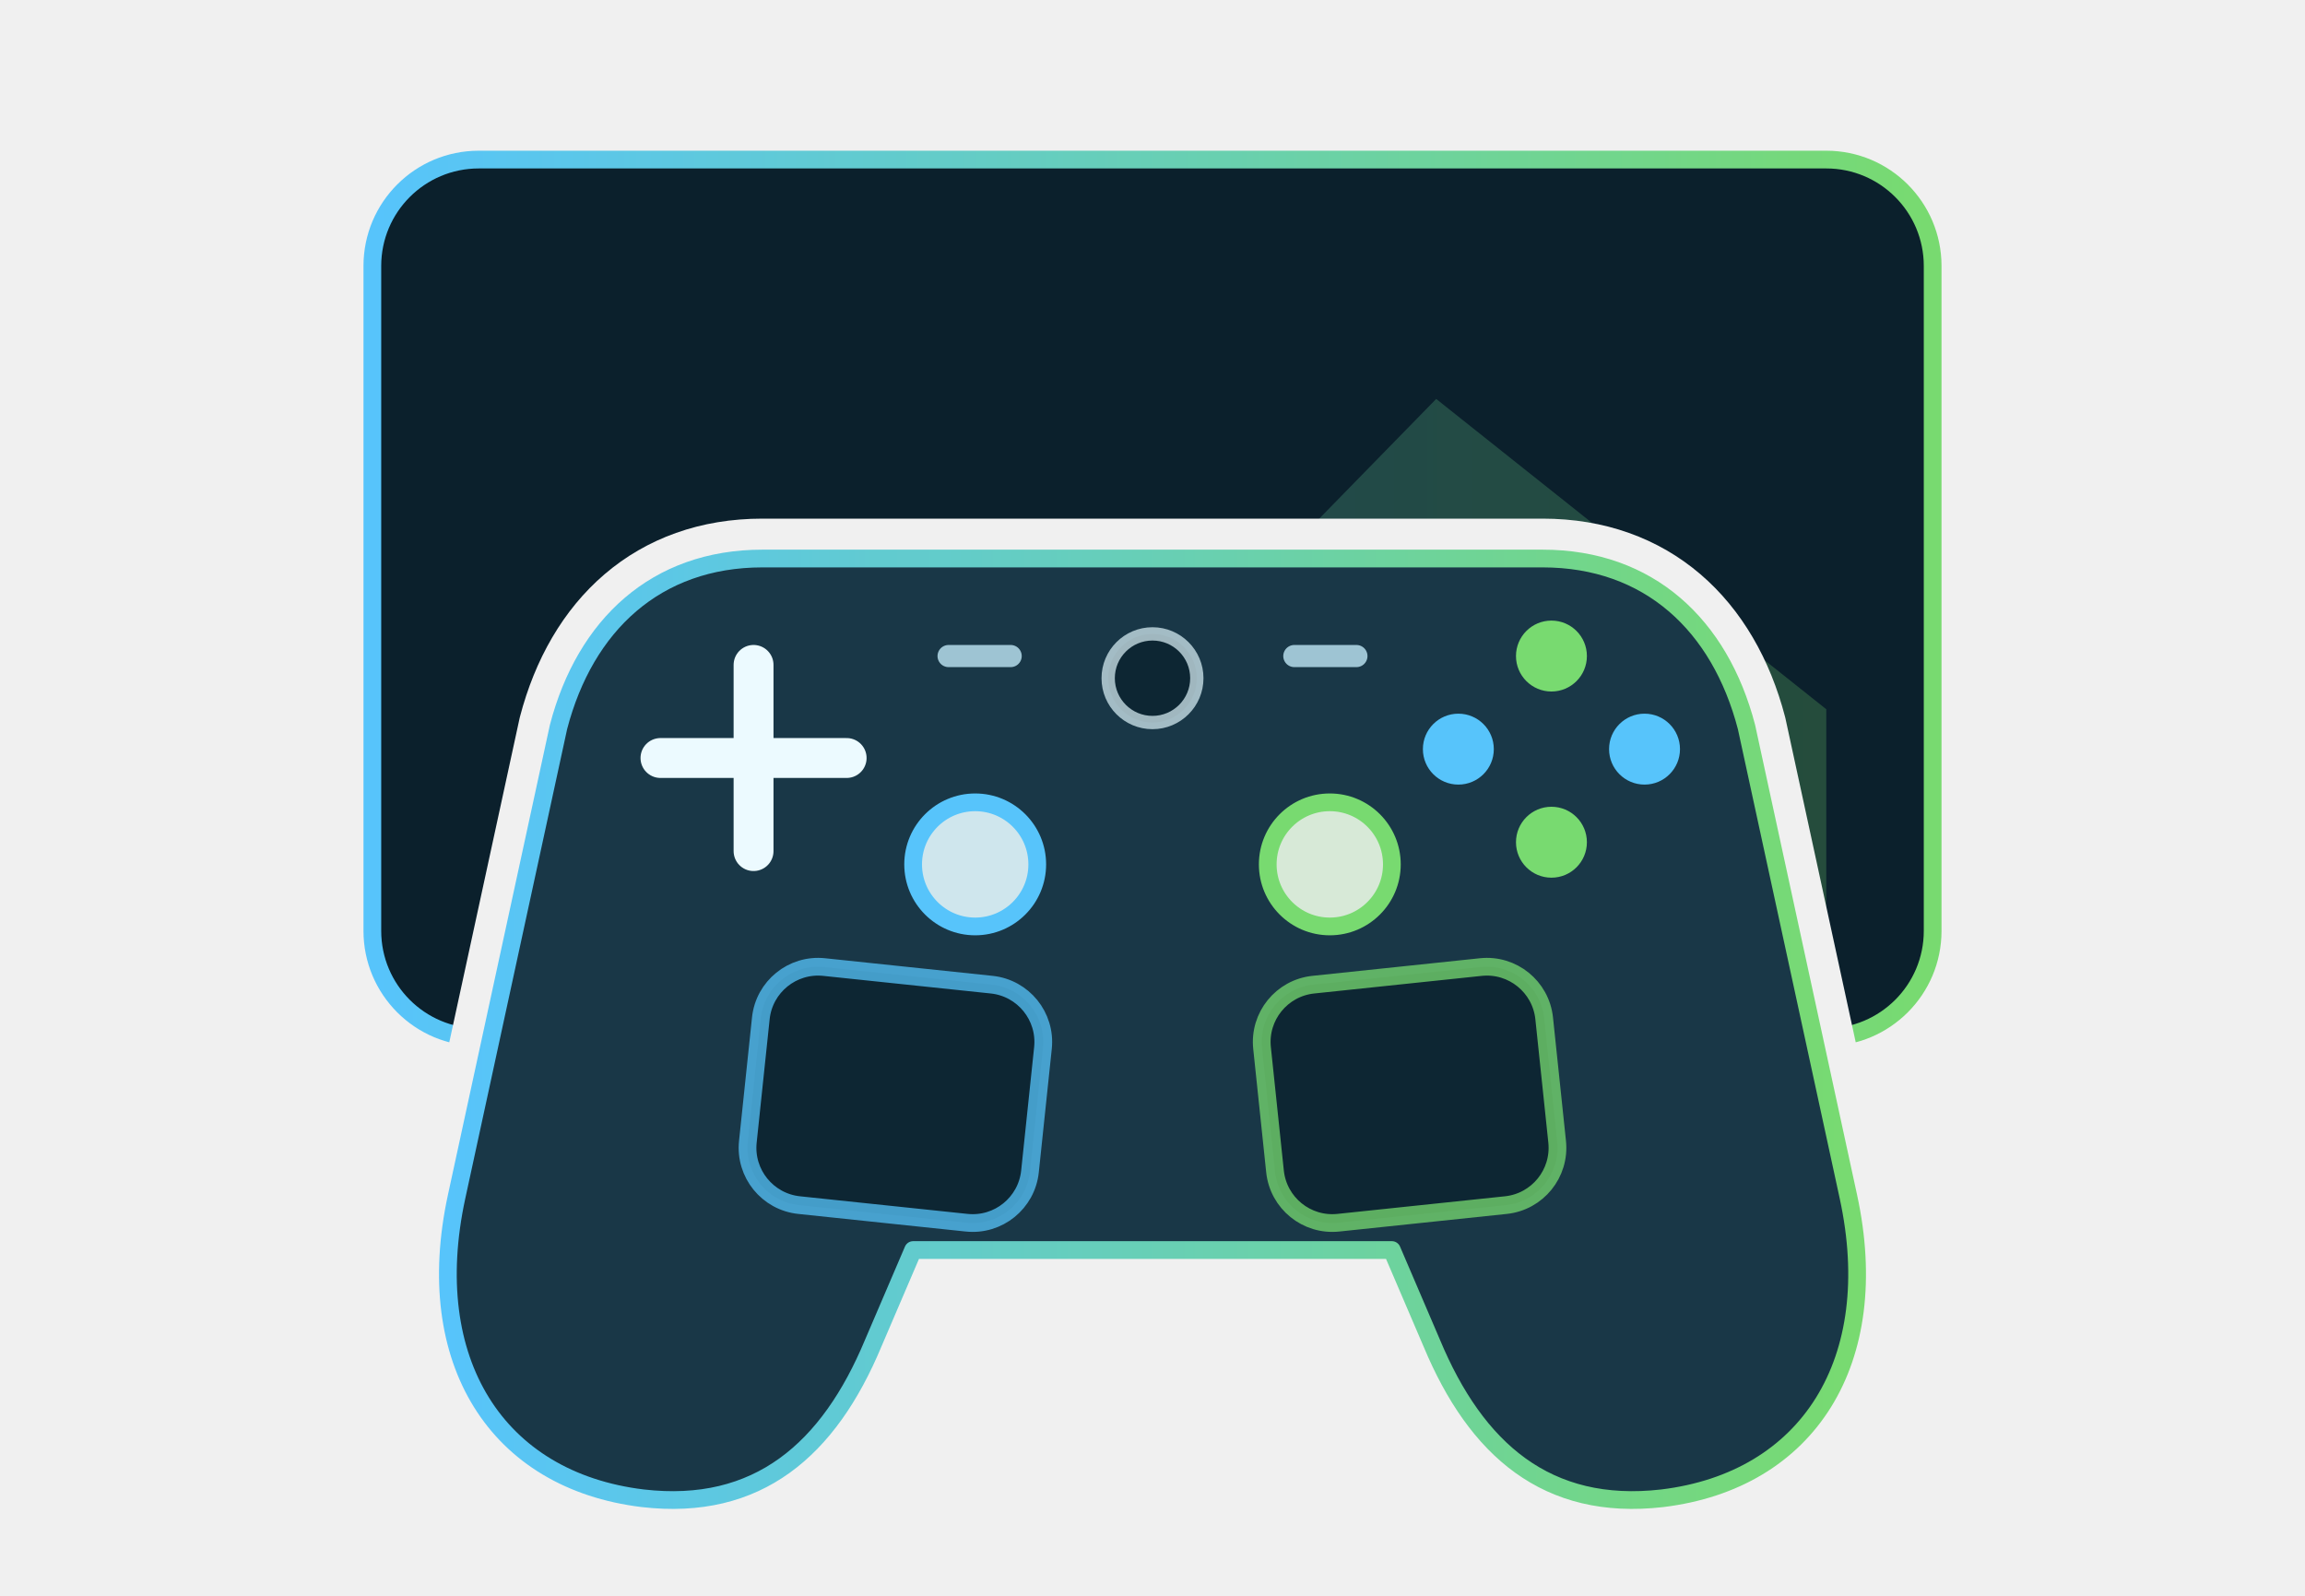
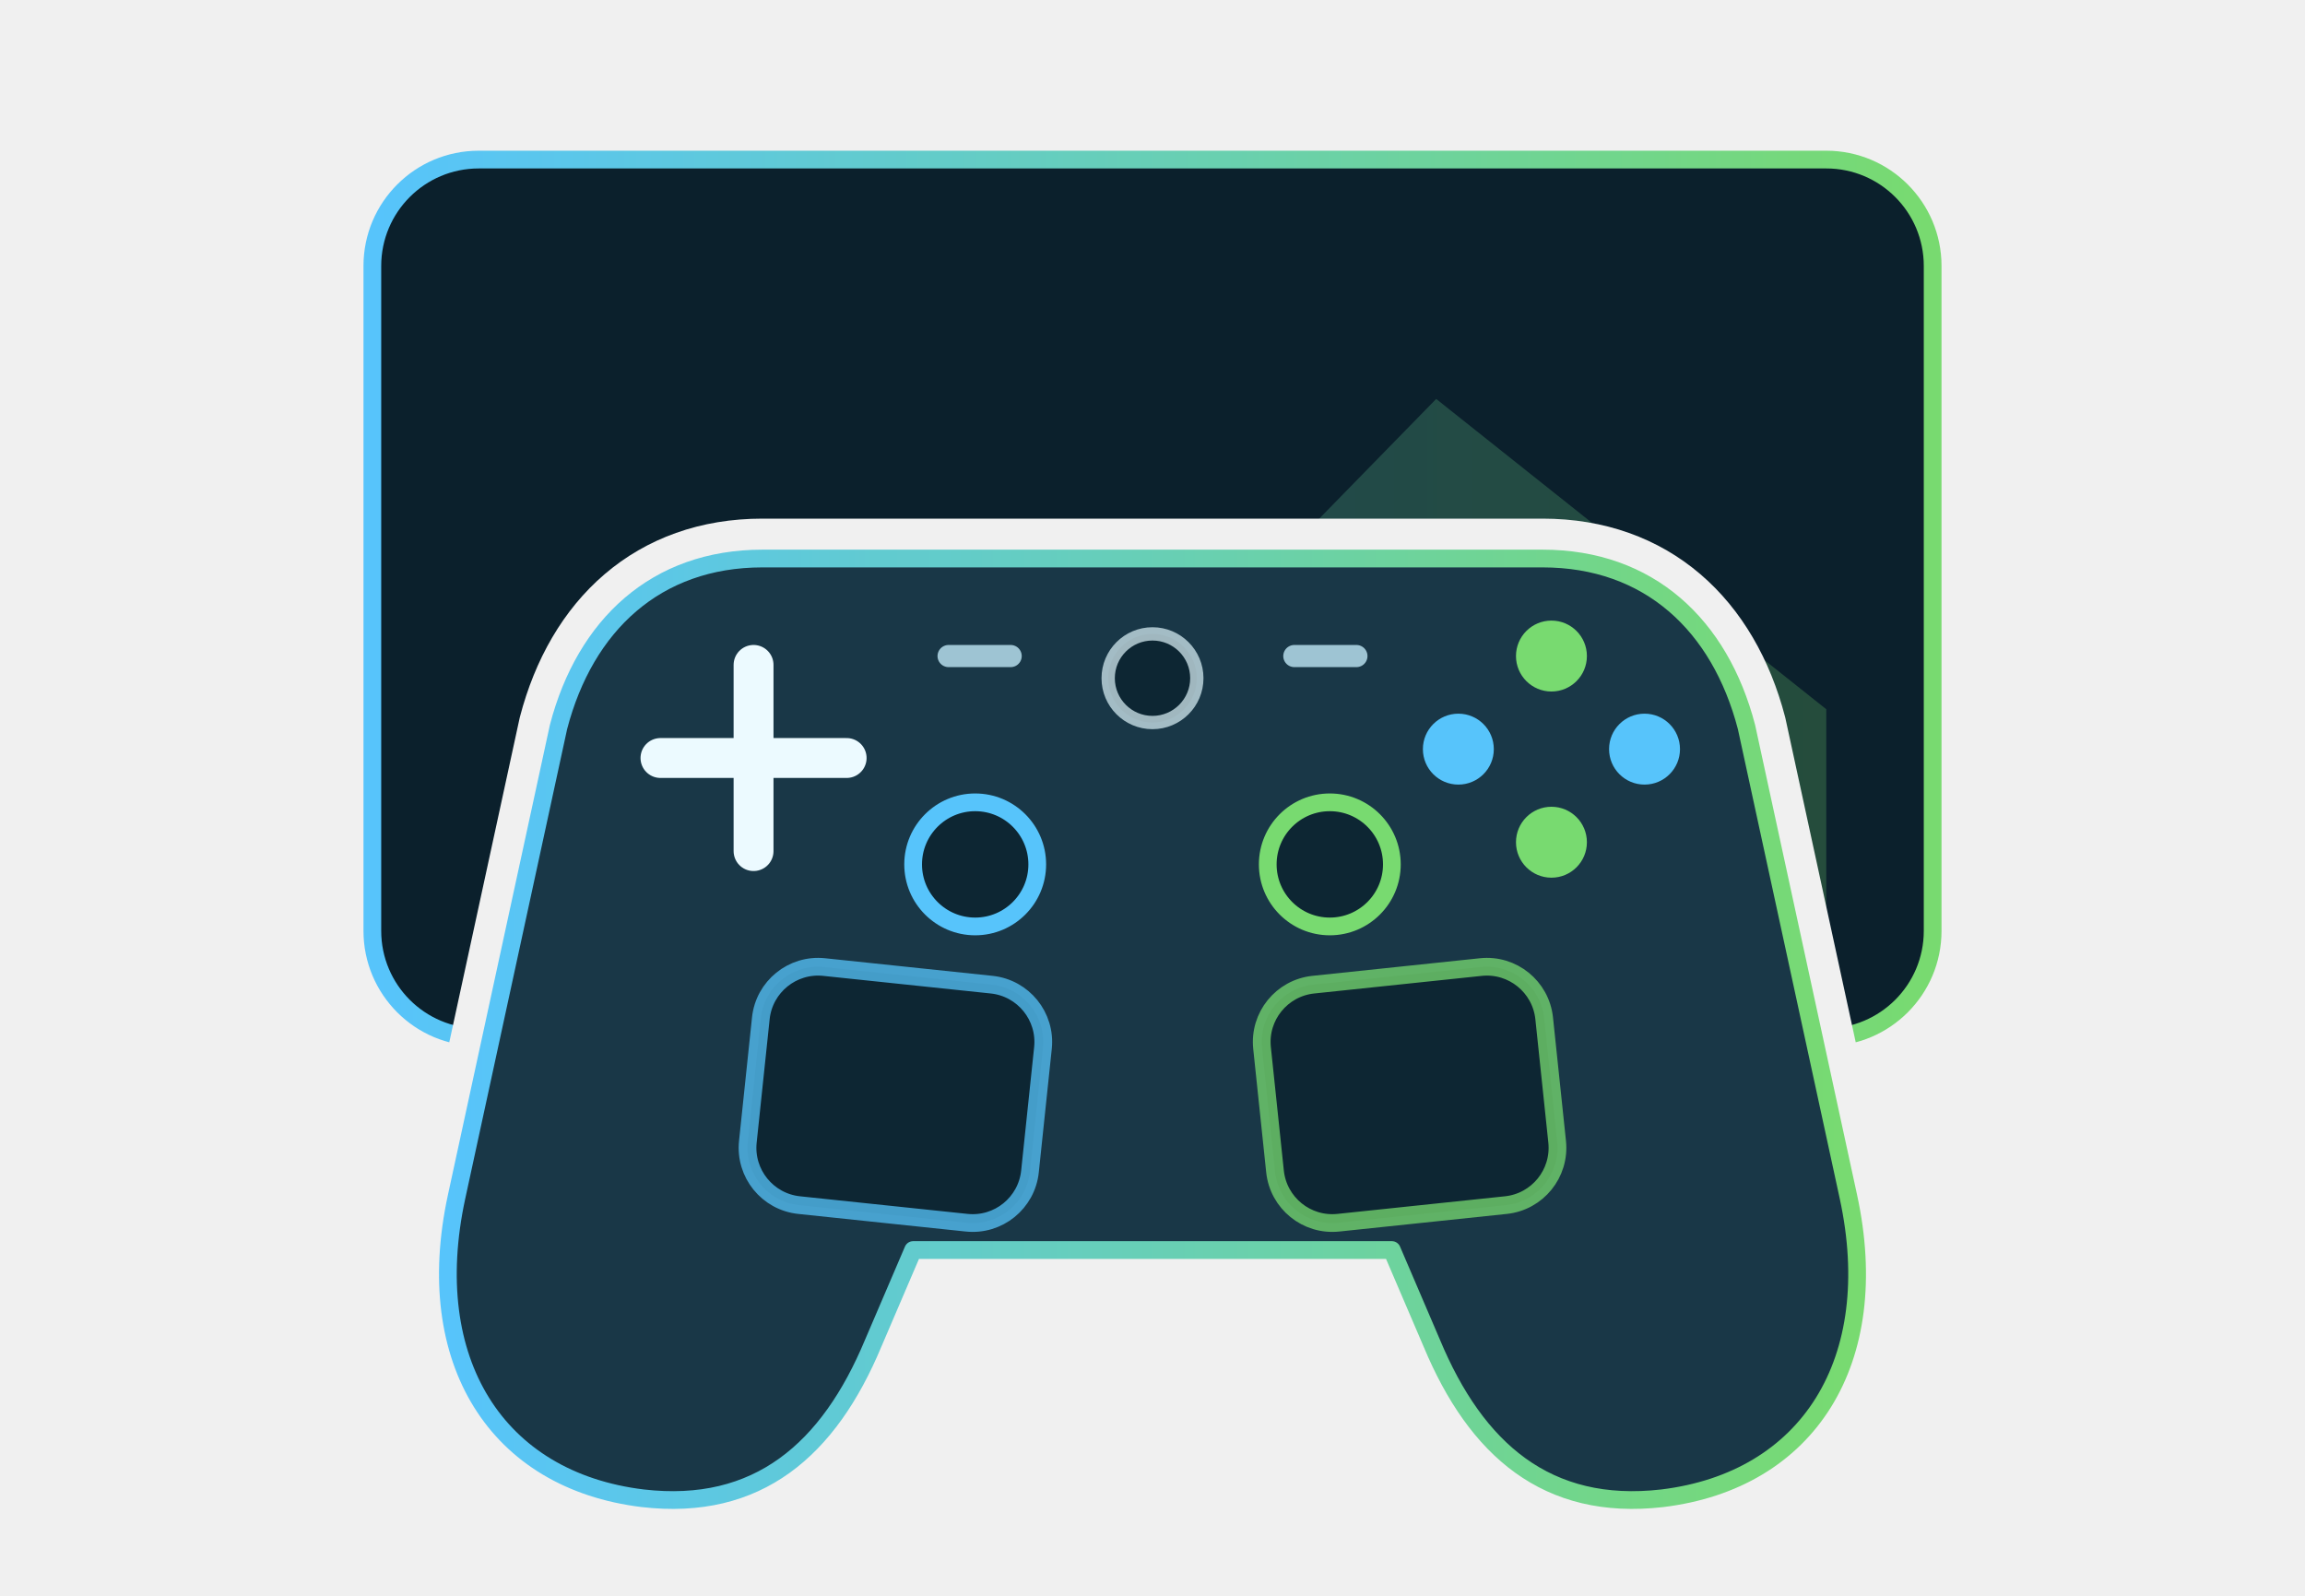
<svg xmlns="http://www.w3.org/2000/svg" viewBox="0 0 520 360" role="img" aria-labelledby="title desc">
  <defs>
    <linearGradient id="g" x1="0" x2="1">
      <stop stop-color="#57c4fb" />
      <stop offset="1" stop-color="#78da70" />
    </linearGradient>
    <path id="controller-shape" d="M172 126h176c24 0 40 15 46 38l23 106c8 37-9 64-42 68-26 3-42-11-52-35l-9-21H206l-9 21c-10 24-26 38-52 35-33-4-50-31-42-68l23-106c6-23 22-38 46-38z" />
    <mask id="controller-clearance" maskUnits="userSpaceOnUse" x="0" y="0" width="520" height="360">
      <rect width="520" height="360" fill="white" />
      <use id="controller-knockout" href="#controller-shape" fill="black" stroke="black" stroke-width="18" stroke-linejoin="round" />
    </mask>
  </defs>
  <g mask="url(#controller-clearance)">
    <rect id="gaming-display" x="84" y="36" width="352" height="198" rx="24" fill="#0b202c" stroke="url(#g)" stroke-width="4" />
    <path id="gaming-scene" d="M108 208 182 132l56 46 86-88 88 70v48H108z" fill="url(#g)" opacity=".24" />
  </g>
  <use id="controller" data-left="103" data-right="417" data-top="126" data-bottom="341" data-saddle-y="282" href="#controller-shape" fill="#193747" stroke="url(#g)" stroke-width="4" stroke-linejoin="round" />
  <path id="direction-pad" data-center-x="170" d="M170 150v42m-21-21h42" stroke="#ecfaff" stroke-width="9" stroke-linecap="round" />
  <circle id="button-top" cx="350" cy="148" r="8" fill="#78da70" />
  <circle id="button-right" cx="371" cy="169" r="8" fill="#57c4fb" />
  <circle id="button-left" cx="329" cy="169" r="8" fill="#57c4fb" />
  <circle id="button-bottom" cx="350" cy="190" r="8" fill="#78da70" />
  <circle id="steam-button" cx="260" cy="153" r="10" fill="#0d2633" stroke="#dff5fb" stroke-opacity=".7" stroke-width="3" />
  <path d="M214 148h14m64 0h14" stroke="#9ec4d3" stroke-width="5" stroke-linecap="round" />
-   <circle id="left-stick" cx="220" cy="195" r="14" fill="#dff5fb" fill-opacity=".92" stroke="#57c4fb" stroke-width="4" />
-   <circle id="right-stick" cx="300" cy="195" r="14" fill="#e7f9e3" fill-opacity=".92" stroke="#78da70" stroke-width="4" />
+   <circle id="left-stick" cx="220" cy="195" r="14" fill="#0d2633" stroke="#57c4fb" stroke-width="4" />
+   <circle id="right-stick" cx="300" cy="195" r="14" fill="#0d2633" stroke="#78da70" stroke-width="4" />
  <rect id="left-trackpad" x="170" y="220" width="64" height="54" rx="13" transform="rotate(6 202 247)" fill="#0d2633" stroke="#57c4fb" stroke-opacity=".75" stroke-width="4" />
  <rect id="right-trackpad" x="286" y="220" width="64" height="54" rx="13" transform="rotate(-6 318 247)" fill="#0d2633" stroke="#78da70" stroke-opacity=".75" stroke-width="4" />
</svg>
